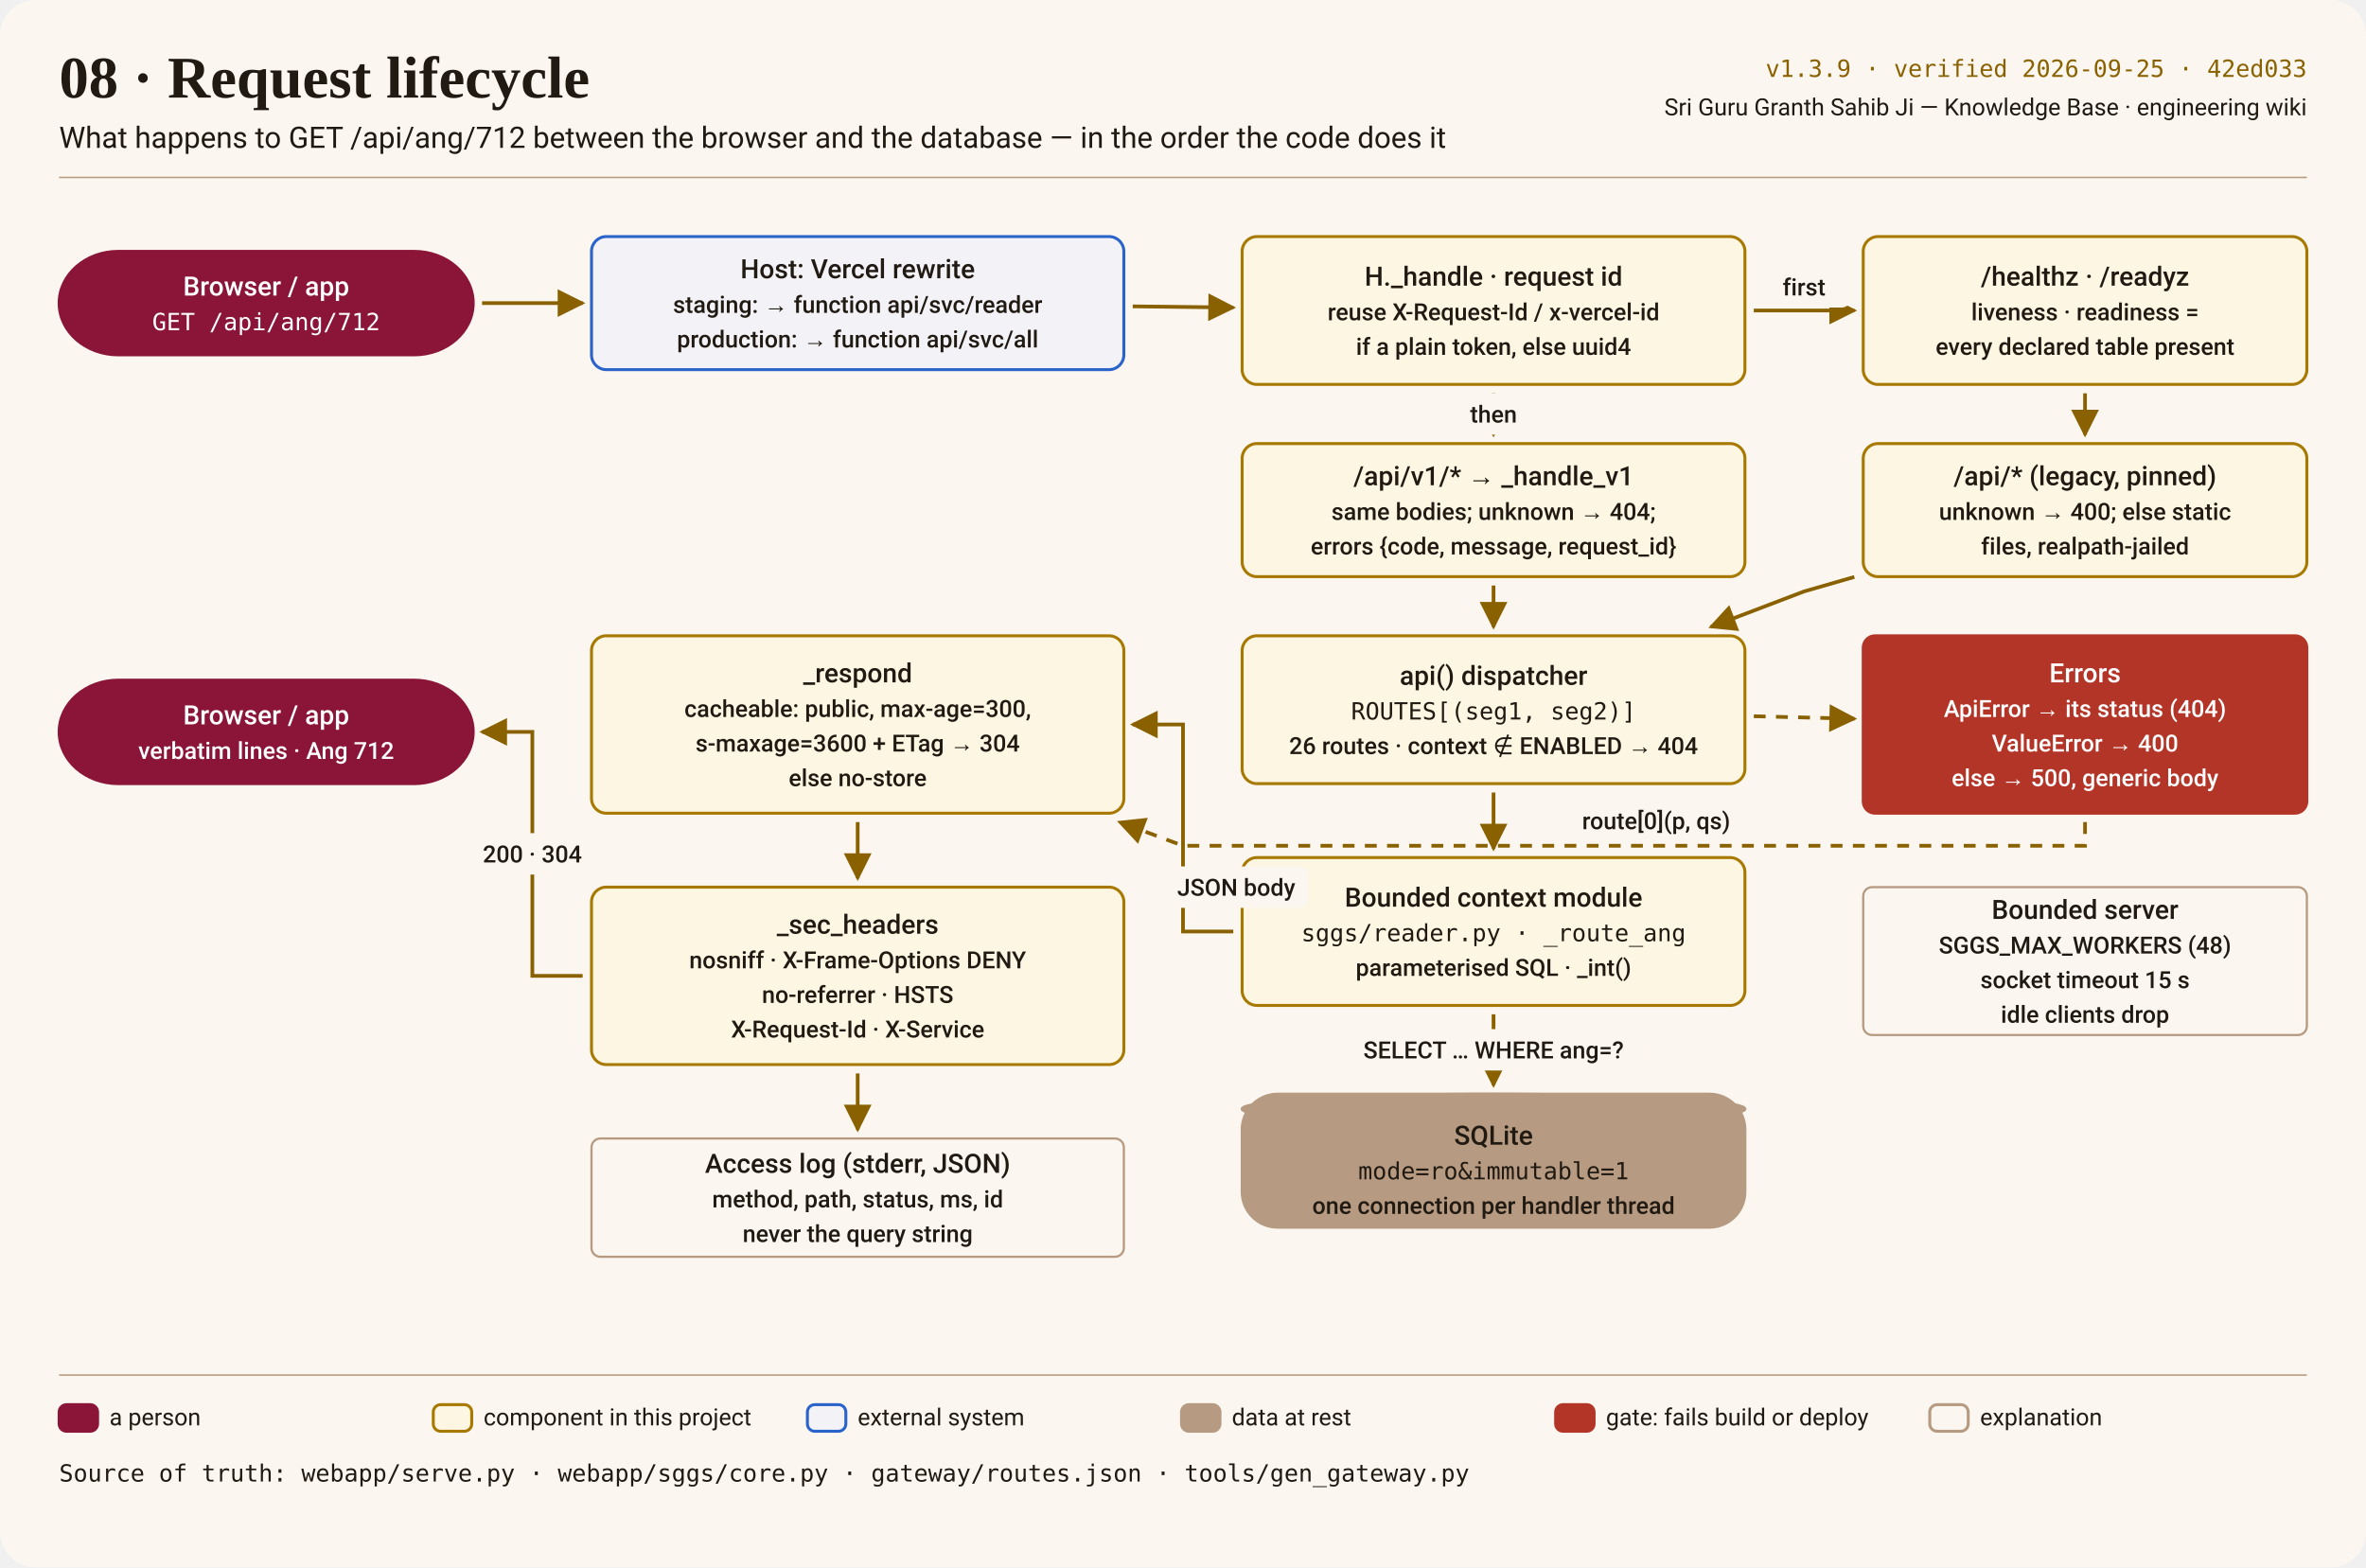
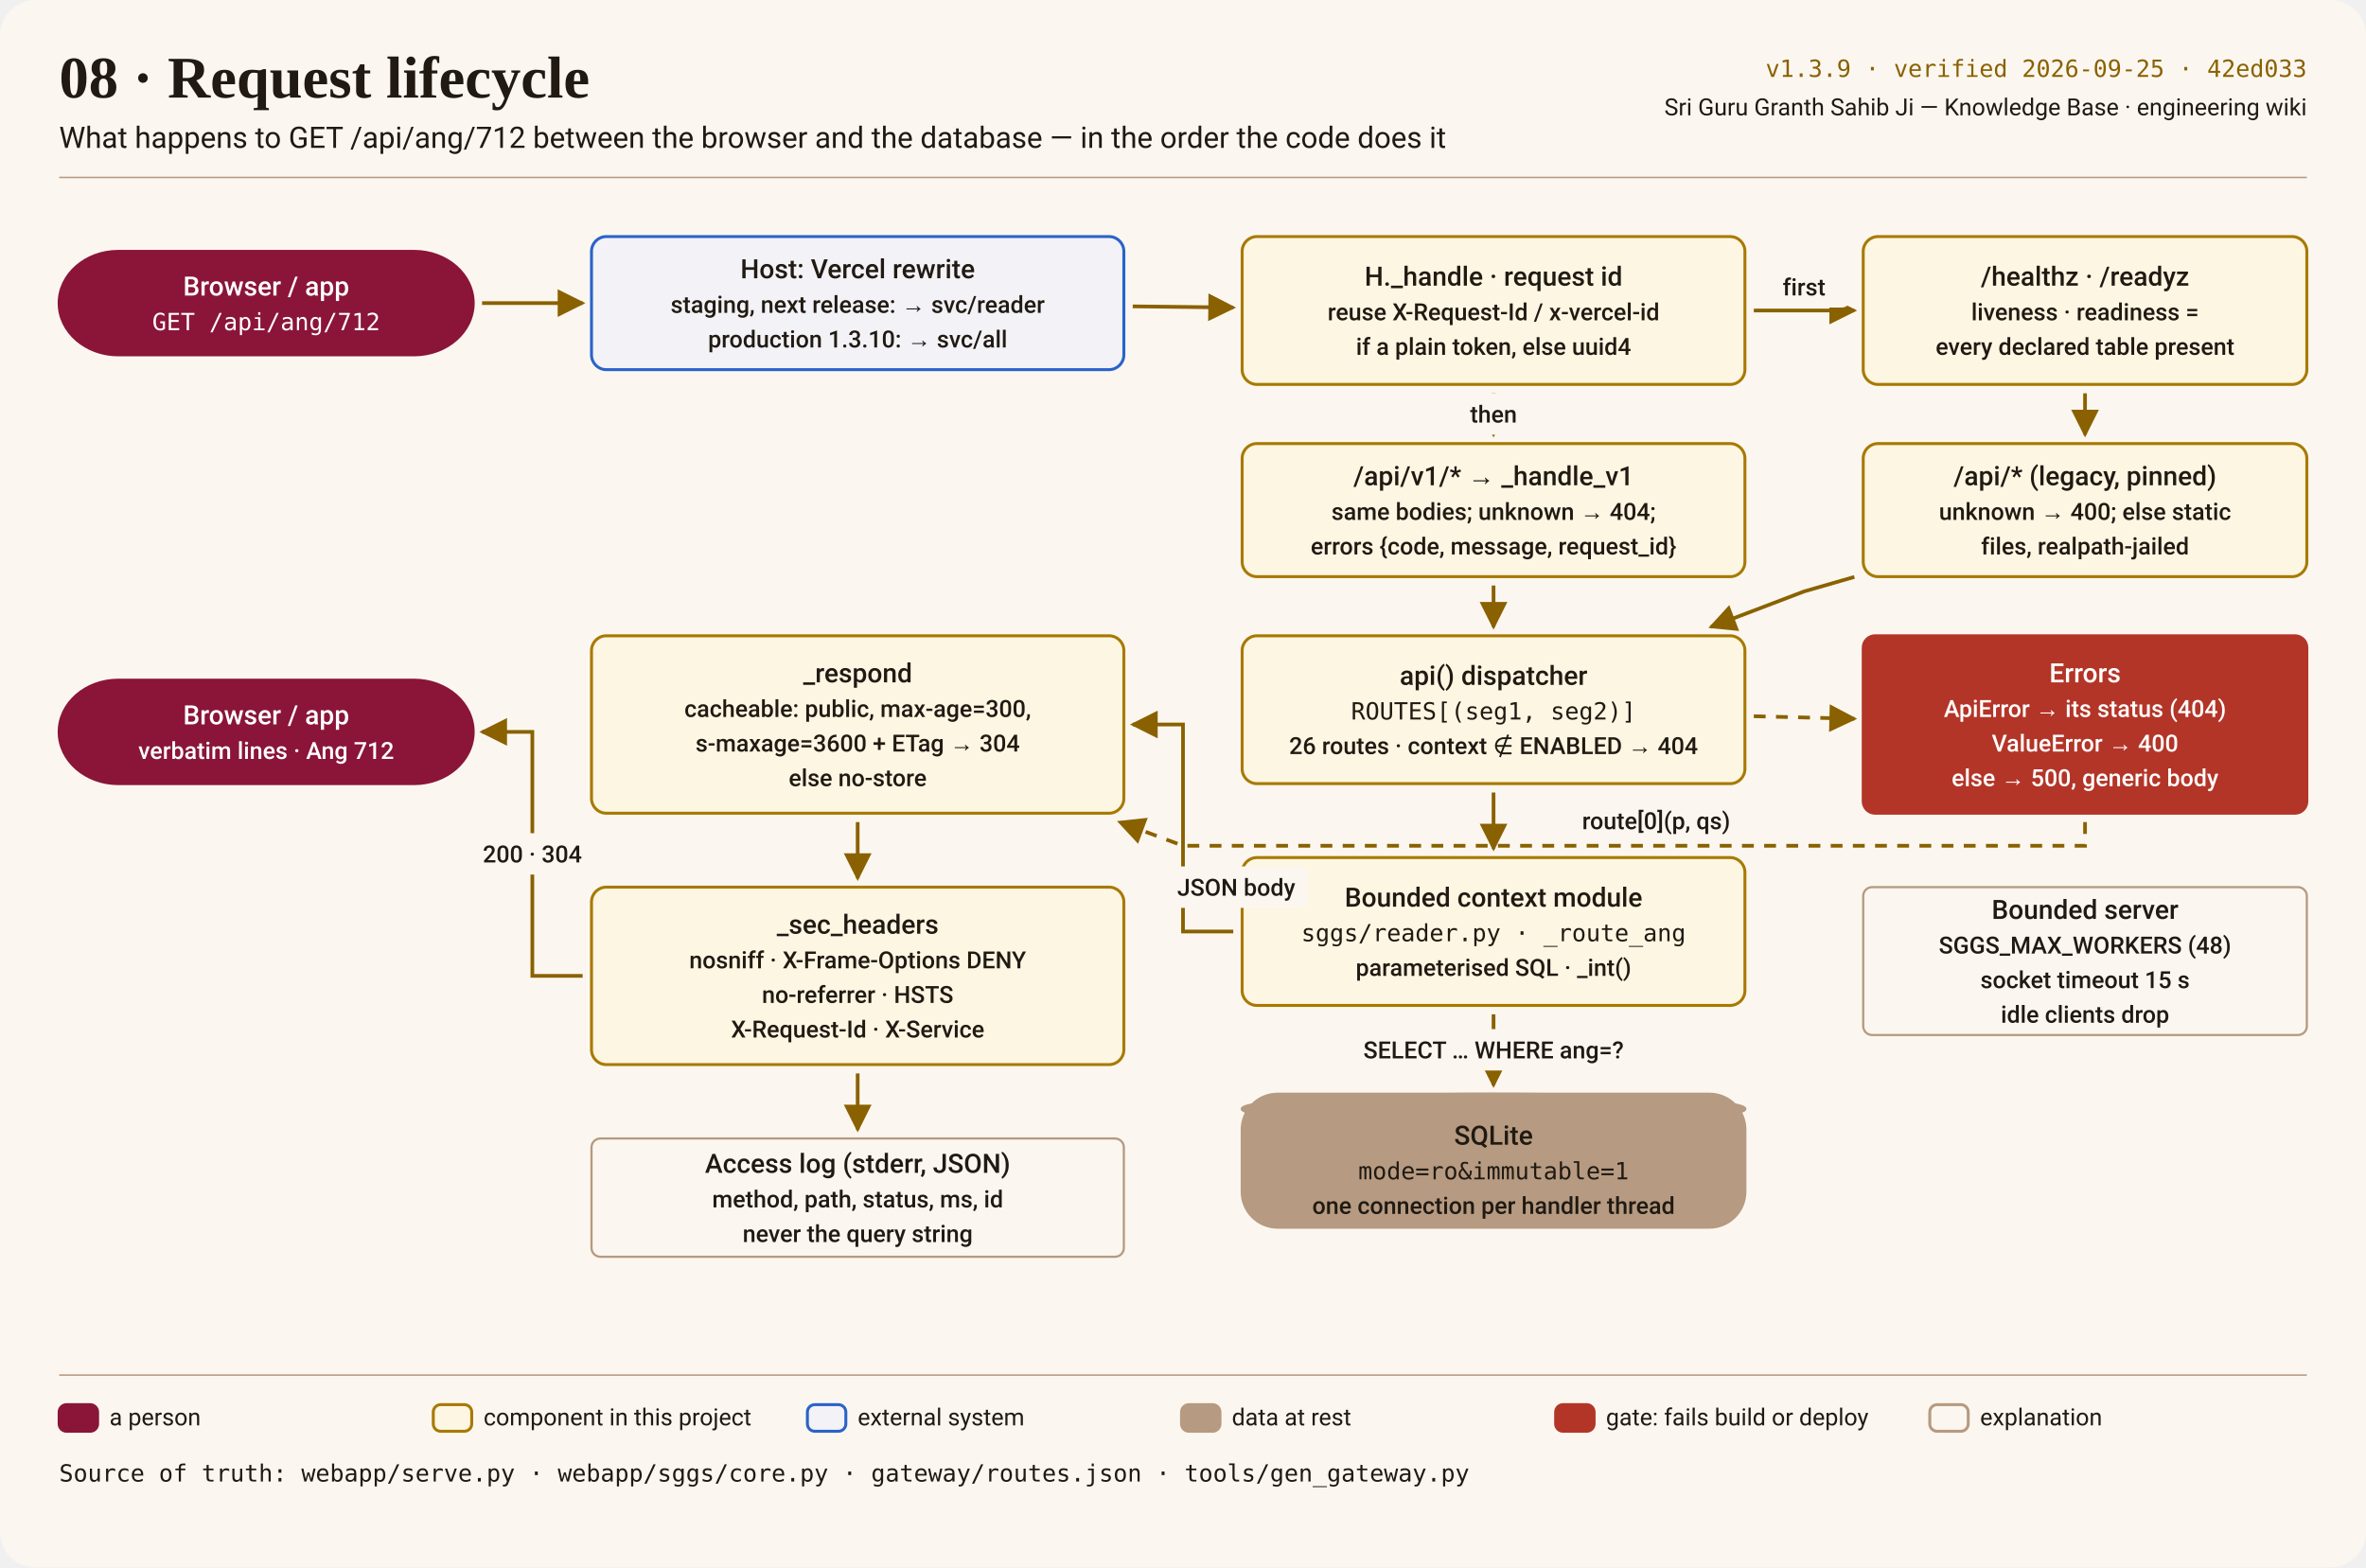
<svg xmlns="http://www.w3.org/2000/svg" viewBox="0 0 1600 1060" width="100%" role="img" aria-labelledby="pk-title-request-lifecycle pk-desc-request-lifecycle" class="poster-svg" data-poster="request-lifecycle">
  <defs>
    <marker id="pk-arrow" viewBox="0 0 12 12" refX="10" refY="6" markerWidth="9" markerHeight="9" orient="auto-start-reverse">
      <path d="M1 1 L11 6 L1 11 z" fill="var(--poster-accent-text, #8A6100)" />
    </marker>
  </defs>
  <style>
  .poster-svg { font-family: ui-sans-serif, system-ui, -apple-system, "Segoe UI", Roboto, Arial, sans-serif; }
  .pk-step.is-dim { opacity: 0.22; transition: opacity 240ms ease; }
  .pk-step.is-active rect, .pk-step.is-active ellipse { filter: drop-shadow(0 0 6px var(--poster-accent-fill, #FFBC0D)); }
  @media (prefers-reduced-motion: reduce) { .pk-step.is-dim { transition: none; } }
</style>
  <rect x="0" y="0" width="1600" height="1060" rx="24" fill="var(--poster-paper, #FBF7F0)" />
  <text x="40" y="66" font-family="&quot;Source Serif 4&quot;, Georgia, &quot;Times New Roman&quot;, serif" font-size="40" font-weight="600" fill="var(--poster-ink, #201A12)">08 · Request lifecycle</text>
  <text x="40" y="100" font-family="ui-sans-serif, system-ui, -apple-system, &quot;Segoe UI&quot;, Roboto, Arial, sans-serif" font-size="20" fill="var(--poster-ink, #201A12)">What happens to GET /api/ang/712 between the browser and the database — in the order the code does it</text>
  <text x="1560" y="52" text-anchor="end" font-family="ui-monospace, &quot;SF Mono&quot;, Menlo, Consolas, monospace" font-size="16" fill="var(--poster-accent-text, #8A6100)">v1.3.9 · verified 2026-09-25 · 42ed033</text>
  <text x="1560" y="78" text-anchor="end" font-family="ui-sans-serif, system-ui, -apple-system, &quot;Segoe UI&quot;, Roboto, Arial, sans-serif" font-size="16" fill="var(--poster-ink, #201A12)">Sri Guru Granth Sahib Ji — Knowledge Base · engineering wiki</text>
  <line x1="40" y1="120" x2="1560" y2="120" stroke="var(--poster-kraft, #B69A81)" stroke-width="1" />
  <g id="step-01" data-step="step-01" class="pk-step">
    <path d="M326.0 205.0 L394.0 205.0" fill="none" stroke="var(--poster-accent-text, #8A6100)" stroke-width="2.5" marker-end="url(#pk-arrow)" />
    <rect x="40" y="170" width="280" height="70" rx="40" fill="var(--poster-maroon, #8A1538)" stroke="var(--poster-maroon, #8A1538)" stroke-width="2" />
    <text x="180" y="199.9" text-anchor="middle" font-family="ui-sans-serif, system-ui, -apple-system, &quot;Segoe UI&quot;, Roboto, Arial, sans-serif" font-size="18" font-weight="500" fill="#FFFFFF">Browser / app</text>
    <text x="180" y="223.3" text-anchor="middle" font-family="ui-monospace, &quot;SF Mono&quot;, Menlo, Consolas, monospace" font-size="16" font-weight="500" fill="#FFFFFF">GET /api/ang/712</text>
    <rect x="400" y="160" width="360" height="90" rx="10" fill="var(--poster-canvas, #F2F2F7)" stroke="var(--poster-info, #2A63C9)" stroke-width="2" />
    <text x="580" y="188.2" text-anchor="middle" font-family="ui-sans-serif, system-ui, -apple-system, &quot;Segoe UI&quot;, Roboto, Arial, sans-serif" font-size="18" font-weight="500" fill="var(--poster-ink, #201A12)">Host: Vercel rewrite</text>
-     <text x="580" y="211.6" text-anchor="middle" font-family="ui-sans-serif, system-ui, -apple-system, &quot;Segoe UI&quot;, Roboto, Arial, sans-serif" font-size="16" font-weight="500" fill="var(--poster-ink, #201A12)">staging: → function api/svc/reader</text>
-     <text x="580" y="235.0" text-anchor="middle" font-family="ui-sans-serif, system-ui, -apple-system, &quot;Segoe UI&quot;, Roboto, Arial, sans-serif" font-size="16" font-weight="500" fill="var(--poster-ink, #201A12)">production: → function api/svc/all</text>
+     <text x="580" y="211.6" text-anchor="middle" font-family="ui-sans-serif, system-ui, -apple-system, &quot;Segoe UI&quot;, Roboto, Arial, sans-serif" font-size="16" font-weight="500" fill="var(--poster-ink, #201A12)">staging, next release: → svc/reader</text>
+     <text x="580" y="235.0" text-anchor="middle" font-family="ui-sans-serif, system-ui, -apple-system, &quot;Segoe UI&quot;, Roboto, Arial, sans-serif" font-size="16" font-weight="500" fill="var(--poster-ink, #201A12)">production 1.3.10: → svc/all</text>
  </g>
  <g id="step-02" data-step="step-02" class="pk-step">
    <path d="M766.0 207.2 L834.0 208.0" fill="none" stroke="var(--poster-accent-text, #8A6100)" stroke-width="2.5" marker-end="url(#pk-arrow)" />
    <path d="M1186.0 210.0 L1254.0 210.0" fill="none" stroke="var(--poster-accent-text, #8A6100)" stroke-width="2.5" marker-end="url(#pk-arrow)" />
    <rect x="1188.5" y="180.0" width="63.0" height="28" rx="6" fill="var(--poster-paper, #FBF7F0)" stroke="none" />
    <text x="1220" y="199.8" text-anchor="middle" font-family="ui-sans-serif, system-ui, -apple-system, &quot;Segoe UI&quot;, Roboto, Arial, sans-serif" font-size="16" font-weight="500" fill="var(--poster-ink, #201A12)">first</text>
    <rect x="840" y="160" width="340" height="100" rx="10" fill="var(--poster-paper-warm, #FDF6E3)" stroke="var(--poster-accent, #A87900)" stroke-width="2" />
    <text x="1010" y="193.2" text-anchor="middle" font-family="ui-sans-serif, system-ui, -apple-system, &quot;Segoe UI&quot;, Roboto, Arial, sans-serif" font-size="18" font-weight="500" fill="var(--poster-ink, #201A12)">H._handle · request id</text>
    <text x="1010" y="216.6" text-anchor="middle" font-family="ui-sans-serif, system-ui, -apple-system, &quot;Segoe UI&quot;, Roboto, Arial, sans-serif" font-size="16" font-weight="500" fill="var(--poster-ink, #201A12)">reuse X-Request-Id / x-vercel-id</text>
    <text x="1010" y="240.0" text-anchor="middle" font-family="ui-sans-serif, system-ui, -apple-system, &quot;Segoe UI&quot;, Roboto, Arial, sans-serif" font-size="16" font-weight="500" fill="var(--poster-ink, #201A12)">if a plain token, else uuid4</text>
    <rect x="1260" y="160" width="300" height="100" rx="10" fill="var(--poster-paper-warm, #FDF6E3)" stroke="var(--poster-accent, #A87900)" stroke-width="2" />
    <text x="1410" y="193.2" text-anchor="middle" font-family="ui-sans-serif, system-ui, -apple-system, &quot;Segoe UI&quot;, Roboto, Arial, sans-serif" font-size="18" font-weight="500" fill="var(--poster-ink, #201A12)">/healthz · /readyz</text>
    <text x="1410" y="216.6" text-anchor="middle" font-family="ui-sans-serif, system-ui, -apple-system, &quot;Segoe UI&quot;, Roboto, Arial, sans-serif" font-size="16" font-weight="500" fill="var(--poster-ink, #201A12)">liveness · readiness =</text>
    <text x="1410" y="240.0" text-anchor="middle" font-family="ui-sans-serif, system-ui, -apple-system, &quot;Segoe UI&quot;, Roboto, Arial, sans-serif" font-size="16" font-weight="500" fill="var(--poster-ink, #201A12)">every declared table present</text>
  </g>
  <g id="step-03" data-step="step-03" class="pk-step">
    <path d="M1010.0 266.0 L1010.0 294.0" fill="none" stroke="var(--poster-accent-text, #8A6100)" stroke-width="2.5" marker-end="url(#pk-arrow)" />
    <rect x="982.8" y="266.0" width="54.4" height="28" rx="6" fill="var(--poster-paper, #FBF7F0)" stroke="none" />
    <text x="1010" y="285.8" text-anchor="middle" font-family="ui-sans-serif, system-ui, -apple-system, &quot;Segoe UI&quot;, Roboto, Arial, sans-serif" font-size="16" font-weight="500" fill="var(--poster-ink, #201A12)">then</text>
    <path d="M1410.0 266.0 L1410.0 294.0" fill="none" stroke="var(--poster-accent-text, #8A6100)" stroke-width="2.5" marker-end="url(#pk-arrow)" />
    <rect x="840" y="300" width="340" height="90" rx="10" fill="var(--poster-paper-warm, #FDF6E3)" stroke="var(--poster-accent, #A87900)" stroke-width="2" />
    <text x="1010" y="328.2" text-anchor="middle" font-family="ui-sans-serif, system-ui, -apple-system, &quot;Segoe UI&quot;, Roboto, Arial, sans-serif" font-size="18" font-weight="500" fill="var(--poster-ink, #201A12)">/api/v1/* → _handle_v1</text>
    <text x="1010" y="351.6" text-anchor="middle" font-family="ui-sans-serif, system-ui, -apple-system, &quot;Segoe UI&quot;, Roboto, Arial, sans-serif" font-size="16" font-weight="500" fill="var(--poster-ink, #201A12)">same bodies; unknown → 404;</text>
    <text x="1010" y="375.0" text-anchor="middle" font-family="ui-sans-serif, system-ui, -apple-system, &quot;Segoe UI&quot;, Roboto, Arial, sans-serif" font-size="16" font-weight="500" fill="var(--poster-ink, #201A12)">errors {code, message, request_id}</text>
    <rect x="1260" y="300" width="300" height="90" rx="10" fill="var(--poster-paper-warm, #FDF6E3)" stroke="var(--poster-accent, #A87900)" stroke-width="2" />
    <text x="1410" y="328.2" text-anchor="middle" font-family="ui-sans-serif, system-ui, -apple-system, &quot;Segoe UI&quot;, Roboto, Arial, sans-serif" font-size="18" font-weight="500" fill="var(--poster-ink, #201A12)">/api/* (legacy, pinned)</text>
    <text x="1410" y="351.6" text-anchor="middle" font-family="ui-sans-serif, system-ui, -apple-system, &quot;Segoe UI&quot;, Roboto, Arial, sans-serif" font-size="16" font-weight="500" fill="var(--poster-ink, #201A12)">unknown → 400; else static</text>
    <text x="1410" y="375.0" text-anchor="middle" font-family="ui-sans-serif, system-ui, -apple-system, &quot;Segoe UI&quot;, Roboto, Arial, sans-serif" font-size="16" font-weight="500" fill="var(--poster-ink, #201A12)">files, realpath-jailed</text>
  </g>
  <g id="step-04" data-step="step-04" class="pk-step">
    <path d="M1010.0 396.0 L1010.0 424.0" fill="none" stroke="var(--poster-accent-text, #8A6100)" stroke-width="2.5" marker-end="url(#pk-arrow)" />
    <path d="M1254.0 390.2 L1220.0 400.0 L1157.0 424.0" fill="none" stroke="var(--poster-accent-text, #8A6100)" stroke-width="2.5" marker-end="url(#pk-arrow)" />
    <rect x="840" y="430" width="340" height="100" rx="10" fill="var(--poster-paper-warm, #FDF6E3)" stroke="var(--poster-accent, #A87900)" stroke-width="2" />
    <text x="1010" y="463.2" text-anchor="middle" font-family="ui-sans-serif, system-ui, -apple-system, &quot;Segoe UI&quot;, Roboto, Arial, sans-serif" font-size="18" font-weight="500" fill="var(--poster-ink, #201A12)">api() dispatcher</text>
    <text x="1010" y="486.6" text-anchor="middle" font-family="ui-monospace, &quot;SF Mono&quot;, Menlo, Consolas, monospace" font-size="16" font-weight="500" fill="var(--poster-ink, #201A12)">ROUTES[(seg1, seg2)]</text>
    <text x="1010" y="510.0" text-anchor="middle" font-family="ui-sans-serif, system-ui, -apple-system, &quot;Segoe UI&quot;, Roboto, Arial, sans-serif" font-size="16" font-weight="500" fill="var(--poster-ink, #201A12)">26 routes · context ∉ ENABLED → 404</text>
  </g>
  <g id="step-05" data-step="step-05" class="pk-step">
    <path d="M1010.0 536.0 L1010.0 574.0" fill="none" stroke="var(--poster-accent-text, #8A6100)" stroke-width="2.5" marker-end="url(#pk-arrow)" />
    <rect x="1045.5" y="541.0" width="149.0" height="28" rx="6" fill="var(--poster-paper, #FBF7F0)" stroke="none" />
    <text x="1120" y="560.8" text-anchor="middle" font-family="ui-sans-serif, system-ui, -apple-system, &quot;Segoe UI&quot;, Roboto, Arial, sans-serif" font-size="16" font-weight="500" fill="var(--poster-ink, #201A12)">route[0](p, qs)</text>
    <path d="M1010.0 686.0 L1010.0 734.0" fill="none" stroke="var(--poster-accent-text, #8A6100)" stroke-width="2.5" marker-end="url(#pk-arrow)" />
    <rect x="914.0" y="696.0" width="192.0" height="28" rx="6" fill="var(--poster-paper, #FBF7F0)" stroke="none" />
    <text x="1010" y="715.8" text-anchor="middle" font-family="ui-sans-serif, system-ui, -apple-system, &quot;Segoe UI&quot;, Roboto, Arial, sans-serif" font-size="16" font-weight="500" fill="var(--poster-ink, #201A12)">SELECT … WHERE ang=?</text>
    <rect x="840" y="580" width="340" height="100" rx="10" fill="var(--poster-paper-warm, #FDF6E3)" stroke="var(--poster-accent, #A87900)" stroke-width="2" />
    <text x="1010" y="613.2" text-anchor="middle" font-family="ui-sans-serif, system-ui, -apple-system, &quot;Segoe UI&quot;, Roboto, Arial, sans-serif" font-size="18" font-weight="500" fill="var(--poster-ink, #201A12)">Bounded context module</text>
    <text x="1010" y="636.6" text-anchor="middle" font-family="ui-monospace, &quot;SF Mono&quot;, Menlo, Consolas, monospace" font-size="16" font-weight="500" fill="var(--poster-ink, #201A12)">sggs/reader.py · _route_ang</text>
    <text x="1010" y="660.0" text-anchor="middle" font-family="ui-sans-serif, system-ui, -apple-system, &quot;Segoe UI&quot;, Roboto, Arial, sans-serif" font-size="16" font-weight="500" fill="var(--poster-ink, #201A12)">parameterised SQL · _int()</text>
    <rect x="840" y="740" width="340" height="90" rx="24" fill="var(--poster-kraft, #B69A81)" stroke="var(--poster-kraft, #B69A81)" stroke-width="2" />
    <ellipse cx="1010" cy="750" rx="170" ry="10" fill="var(--poster-kraft, #B69A81)" stroke="var(--poster-kraft, #B69A81)" stroke-width="2" />
    <text x="1010" y="774.2" text-anchor="middle" font-family="ui-sans-serif, system-ui, -apple-system, &quot;Segoe UI&quot;, Roboto, Arial, sans-serif" font-size="18" font-weight="500" fill="#201A12">SQLite</text>
    <text x="1010" y="797.6" text-anchor="middle" font-family="ui-monospace, &quot;SF Mono&quot;, Menlo, Consolas, monospace" font-size="16" font-weight="500" fill="#201A12">mode=ro&amp;immutable=1</text>
    <text x="1010" y="821.0" text-anchor="middle" font-family="ui-sans-serif, system-ui, -apple-system, &quot;Segoe UI&quot;, Roboto, Arial, sans-serif" font-size="16" font-weight="500" fill="#201A12">one connection per handler thread</text>
  </g>
  <g id="step-06" data-step="step-06" class="pk-step">
    <path d="M834.0 630.0 L800.0 630.0 L800.0 490.0 L766.0 490.0" fill="none" stroke="var(--poster-accent-text, #8A6100)" stroke-width="2.5" marker-end="url(#pk-arrow)" />
    <rect x="787.3" y="586.0" width="97.4" height="28" rx="6" fill="var(--poster-paper, #FBF7F0)" stroke="none" />
    <text x="836" y="605.8" text-anchor="middle" font-family="ui-sans-serif, system-ui, -apple-system, &quot;Segoe UI&quot;, Roboto, Arial, sans-serif" font-size="16" font-weight="500" fill="var(--poster-ink, #201A12)">JSON body</text>
    <path d="M580.0 556.0 L580.0 594.0" fill="none" stroke="var(--poster-accent-text, #8A6100)" stroke-width="2.5" marker-end="url(#pk-arrow)" />
    <rect x="400" y="430" width="360" height="120" rx="10" fill="var(--poster-paper-warm, #FDF6E3)" stroke="var(--poster-accent, #A87900)" stroke-width="2" />
    <text x="580" y="461.5" text-anchor="middle" font-family="ui-sans-serif, system-ui, -apple-system, &quot;Segoe UI&quot;, Roboto, Arial, sans-serif" font-size="18" font-weight="500" fill="var(--poster-ink, #201A12)">_respond</text>
    <text x="580" y="484.9" text-anchor="middle" font-family="ui-sans-serif, system-ui, -apple-system, &quot;Segoe UI&quot;, Roboto, Arial, sans-serif" font-size="16" font-weight="500" fill="var(--poster-ink, #201A12)">cacheable: public, max-age=300,</text>
    <text x="580" y="508.3" text-anchor="middle" font-family="ui-sans-serif, system-ui, -apple-system, &quot;Segoe UI&quot;, Roboto, Arial, sans-serif" font-size="16" font-weight="500" fill="var(--poster-ink, #201A12)">s-maxage=3600 + ETag → 304</text>
    <text x="580" y="531.7" text-anchor="middle" font-family="ui-sans-serif, system-ui, -apple-system, &quot;Segoe UI&quot;, Roboto, Arial, sans-serif" font-size="16" font-weight="500" fill="var(--poster-ink, #201A12)">else no-store</text>
    <rect x="400" y="600" width="360" height="120" rx="10" fill="var(--poster-paper-warm, #FDF6E3)" stroke="var(--poster-accent, #A87900)" stroke-width="2" />
    <text x="580" y="631.5" text-anchor="middle" font-family="ui-sans-serif, system-ui, -apple-system, &quot;Segoe UI&quot;, Roboto, Arial, sans-serif" font-size="18" font-weight="500" fill="var(--poster-ink, #201A12)">_sec_headers</text>
    <text x="580" y="654.9" text-anchor="middle" font-family="ui-sans-serif, system-ui, -apple-system, &quot;Segoe UI&quot;, Roboto, Arial, sans-serif" font-size="16" font-weight="500" fill="var(--poster-ink, #201A12)">nosniff · X-Frame-Options DENY</text>
    <text x="580" y="678.3" text-anchor="middle" font-family="ui-sans-serif, system-ui, -apple-system, &quot;Segoe UI&quot;, Roboto, Arial, sans-serif" font-size="16" font-weight="500" fill="var(--poster-ink, #201A12)">no-referrer · HSTS</text>
    <text x="580" y="701.7" text-anchor="middle" font-family="ui-sans-serif, system-ui, -apple-system, &quot;Segoe UI&quot;, Roboto, Arial, sans-serif" font-size="16" font-weight="500" fill="var(--poster-ink, #201A12)">X-Request-Id · X-Service</text>
  </g>
  <g id="step-07" data-step="step-07" class="pk-step">
    <path d="M580.0 726.0 L580.0 764.0" fill="none" stroke="var(--poster-accent-text, #8A6100)" stroke-width="2.5" marker-end="url(#pk-arrow)" />
    <path d="M394.0 660.0 L360.0 660.0 L360.0 495.0 L326.0 495.0" fill="none" stroke="var(--poster-accent-text, #8A6100)" stroke-width="2.5" marker-end="url(#pk-arrow)" />
    <rect x="311.3" y="563.5" width="97.4" height="28" rx="6" fill="var(--poster-paper, #FBF7F0)" stroke="none" />
    <text x="360" y="583.3" text-anchor="middle" font-family="ui-sans-serif, system-ui, -apple-system, &quot;Segoe UI&quot;, Roboto, Arial, sans-serif" font-size="16" font-weight="500" fill="var(--poster-ink, #201A12)">200 · 304</text>
    <rect x="400" y="770" width="360" height="80" rx="6" fill="var(--poster-paper, #FBF7F0)" stroke="var(--poster-kraft, #B69A81)" stroke-width="1.5" />
    <text x="580" y="793.2" text-anchor="middle" font-family="ui-sans-serif, system-ui, -apple-system, &quot;Segoe UI&quot;, Roboto, Arial, sans-serif" font-size="18" font-weight="500" fill="var(--poster-ink, #201A12)">Access log (stderr, JSON)</text>
    <text x="580" y="816.6" text-anchor="middle" font-family="ui-sans-serif, system-ui, -apple-system, &quot;Segoe UI&quot;, Roboto, Arial, sans-serif" font-size="16" font-weight="500" fill="var(--poster-ink, #201A12)">method, path, status, ms, id</text>
    <text x="580" y="840.0" text-anchor="middle" font-family="ui-sans-serif, system-ui, -apple-system, &quot;Segoe UI&quot;, Roboto, Arial, sans-serif" font-size="16" font-weight="500" fill="var(--poster-ink, #201A12)">never the query string</text>
    <rect x="40" y="460" width="280" height="70" rx="40" fill="var(--poster-maroon, #8A1538)" stroke="var(--poster-maroon, #8A1538)" stroke-width="2" />
    <text x="180" y="489.9" text-anchor="middle" font-family="ui-sans-serif, system-ui, -apple-system, &quot;Segoe UI&quot;, Roboto, Arial, sans-serif" font-size="18" font-weight="500" fill="#FFFFFF">Browser / app</text>
    <text x="180" y="513.3" text-anchor="middle" font-family="ui-sans-serif, system-ui, -apple-system, &quot;Segoe UI&quot;, Roboto, Arial, sans-serif" font-size="16" font-weight="500" fill="#FFFFFF">verbatim lines · Ang 712</text>
  </g>
  <g id="step-08" data-step="step-08" class="pk-step">
    <path d="M1186.0 484.4 L1254.0 486.1" fill="none" stroke="var(--poster-accent-text, #8A6100)" stroke-width="2.5" stroke-dasharray="8 7" marker-end="url(#pk-arrow)" />
    <path d="M1410.0 556.0 L1410.0 572.0 L800.0 572.0 L757.1 556.0" fill="none" stroke="var(--poster-accent-text, #8A6100)" stroke-width="2.5" stroke-dasharray="8 7" marker-end="url(#pk-arrow)" />
    <rect x="1260" y="430" width="300" height="120" rx="8" fill="var(--poster-negative, #B33528)" stroke="var(--poster-negative, #B33528)" stroke-width="2" />
    <text x="1410" y="461.5" text-anchor="middle" font-family="ui-sans-serif, system-ui, -apple-system, &quot;Segoe UI&quot;, Roboto, Arial, sans-serif" font-size="18" font-weight="500" fill="#FFFFFF">Errors</text>
    <text x="1410" y="484.9" text-anchor="middle" font-family="ui-sans-serif, system-ui, -apple-system, &quot;Segoe UI&quot;, Roboto, Arial, sans-serif" font-size="16" font-weight="500" fill="#FFFFFF">ApiError → its status (404)</text>
    <text x="1410" y="508.3" text-anchor="middle" font-family="ui-sans-serif, system-ui, -apple-system, &quot;Segoe UI&quot;, Roboto, Arial, sans-serif" font-size="16" font-weight="500" fill="#FFFFFF">ValueError → 400</text>
    <text x="1410" y="531.7" text-anchor="middle" font-family="ui-sans-serif, system-ui, -apple-system, &quot;Segoe UI&quot;, Roboto, Arial, sans-serif" font-size="16" font-weight="500" fill="#FFFFFF">else → 500, generic body</text>
    <rect x="1260" y="600" width="300" height="100" rx="6" fill="var(--poster-paper, #FBF7F0)" stroke="var(--poster-kraft, #B69A81)" stroke-width="1.5" />
    <text x="1410" y="621.5" text-anchor="middle" font-family="ui-sans-serif, system-ui, -apple-system, &quot;Segoe UI&quot;, Roboto, Arial, sans-serif" font-size="18" font-weight="500" fill="var(--poster-ink, #201A12)">Bounded server</text>
    <text x="1410" y="644.9" text-anchor="middle" font-family="ui-sans-serif, system-ui, -apple-system, &quot;Segoe UI&quot;, Roboto, Arial, sans-serif" font-size="16" font-weight="500" fill="var(--poster-ink, #201A12)">SGGS_MAX_WORKERS (48)</text>
    <text x="1410" y="668.3" text-anchor="middle" font-family="ui-sans-serif, system-ui, -apple-system, &quot;Segoe UI&quot;, Roboto, Arial, sans-serif" font-size="16" font-weight="500" fill="var(--poster-ink, #201A12)">socket timeout 15 s</text>
    <text x="1410" y="691.7" text-anchor="middle" font-family="ui-sans-serif, system-ui, -apple-system, &quot;Segoe UI&quot;, Roboto, Arial, sans-serif" font-size="16" font-weight="500" fill="var(--poster-ink, #201A12)">idle clients drop</text>
  </g>
  <line x1="40" y1="930" x2="1560" y2="930" stroke="var(--poster-kraft, #B69A81)" stroke-width="1" />
  <g class="pk-legend">
    <rect x="40" y="950" width="26" height="18" rx="5" fill="var(--poster-maroon, #8A1538)" stroke="var(--poster-maroon, #8A1538)" stroke-width="2" />
    <text x="74" y="964" font-family="ui-sans-serif, system-ui, -apple-system, &quot;Segoe UI&quot;, Roboto, Arial, sans-serif" font-size="16" fill="var(--poster-ink, #201A12)">a person</text>
    <rect x="293" y="950" width="26" height="18" rx="5" fill="var(--poster-paper-warm, #FDF6E3)" stroke="var(--poster-accent, #A87900)" stroke-width="2" />
    <text x="327" y="964" font-family="ui-sans-serif, system-ui, -apple-system, &quot;Segoe UI&quot;, Roboto, Arial, sans-serif" font-size="16" fill="var(--poster-ink, #201A12)">component in this project</text>
    <rect x="546" y="950" width="26" height="18" rx="5" fill="var(--poster-canvas, #F2F2F7)" stroke="var(--poster-info, #2A63C9)" stroke-width="2" />
    <text x="580" y="964" font-family="ui-sans-serif, system-ui, -apple-system, &quot;Segoe UI&quot;, Roboto, Arial, sans-serif" font-size="16" fill="var(--poster-ink, #201A12)">external system</text>
    <rect x="799" y="950" width="26" height="18" rx="5" fill="var(--poster-kraft, #B69A81)" stroke="var(--poster-kraft, #B69A81)" stroke-width="2" />
    <text x="833" y="964" font-family="ui-sans-serif, system-ui, -apple-system, &quot;Segoe UI&quot;, Roboto, Arial, sans-serif" font-size="16" fill="var(--poster-ink, #201A12)">data at rest</text>
    <rect x="1052" y="950" width="26" height="18" rx="5" fill="var(--poster-negative, #B33528)" stroke="var(--poster-negative, #B33528)" stroke-width="2" />
    <text x="1086" y="964" font-family="ui-sans-serif, system-ui, -apple-system, &quot;Segoe UI&quot;, Roboto, Arial, sans-serif" font-size="16" fill="var(--poster-ink, #201A12)">gate: fails build or deploy</text>
    <rect x="1305" y="950" width="26" height="18" rx="5" fill="var(--poster-paper, #FBF7F0)" stroke="var(--poster-kraft, #B69A81)" stroke-width="2" />
    <text x="1339" y="964" font-family="ui-sans-serif, system-ui, -apple-system, &quot;Segoe UI&quot;, Roboto, Arial, sans-serif" font-size="16" fill="var(--poster-ink, #201A12)">explanation</text>
  </g>
  <text x="40" y="1002" font-family="ui-monospace, &quot;SF Mono&quot;, Menlo, Consolas, monospace" font-size="16" fill="var(--poster-ink, #201A12)">Source of truth: webapp/serve.py · webapp/sggs/core.py · gateway/routes.json · tools/gen_gateway.py</text>
</svg>
